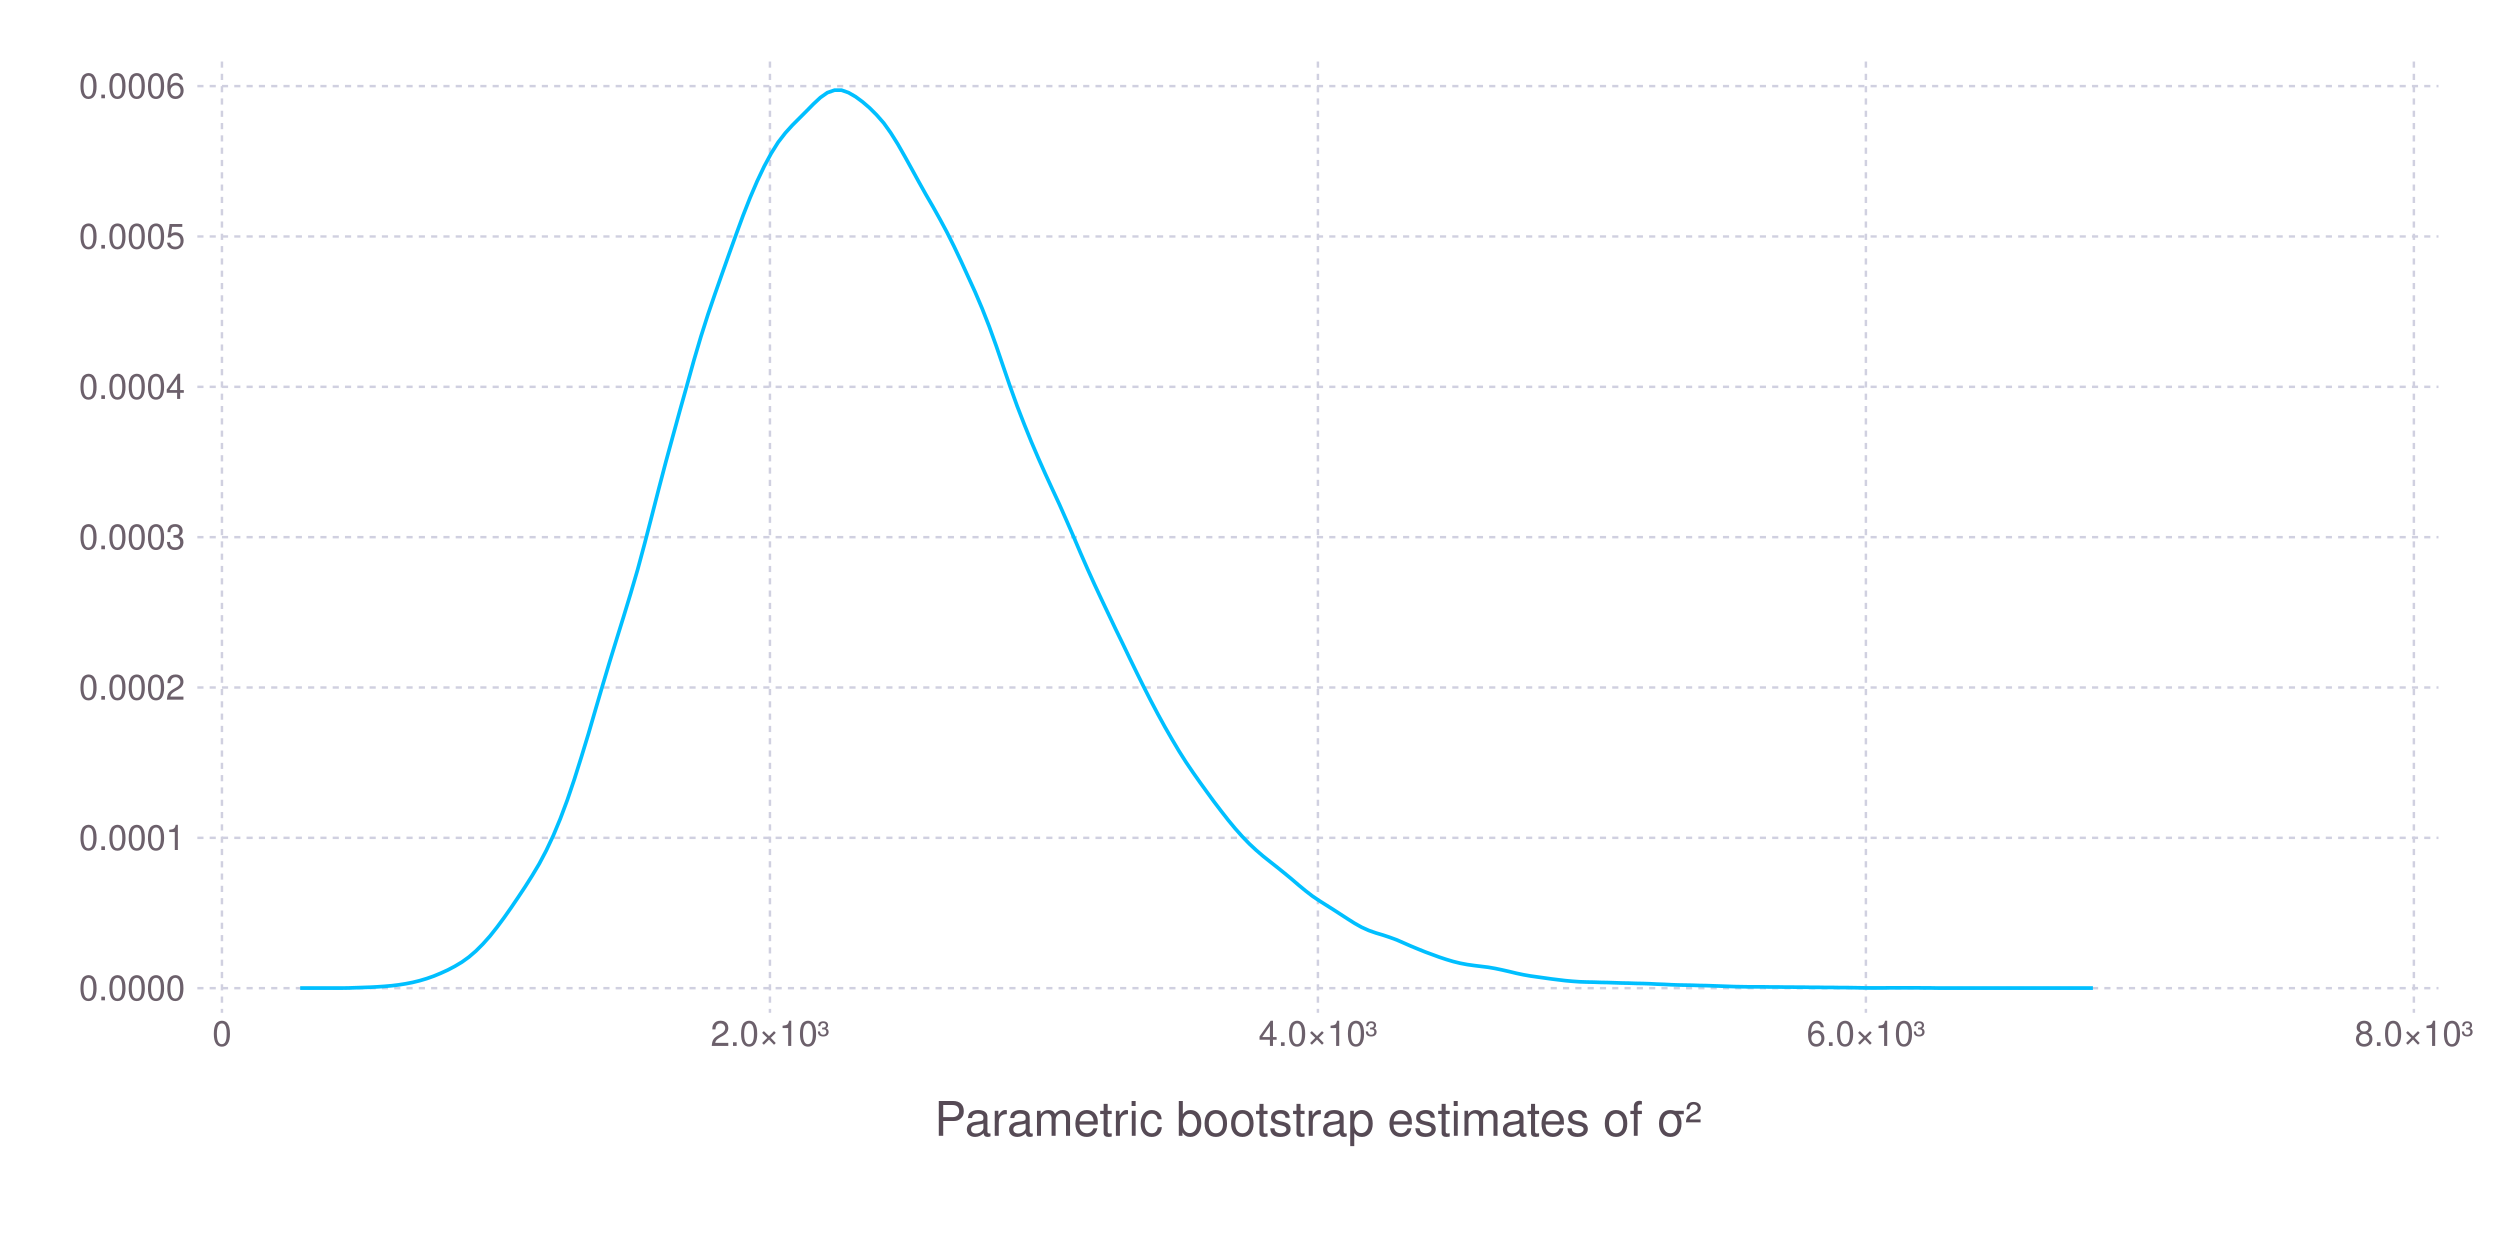
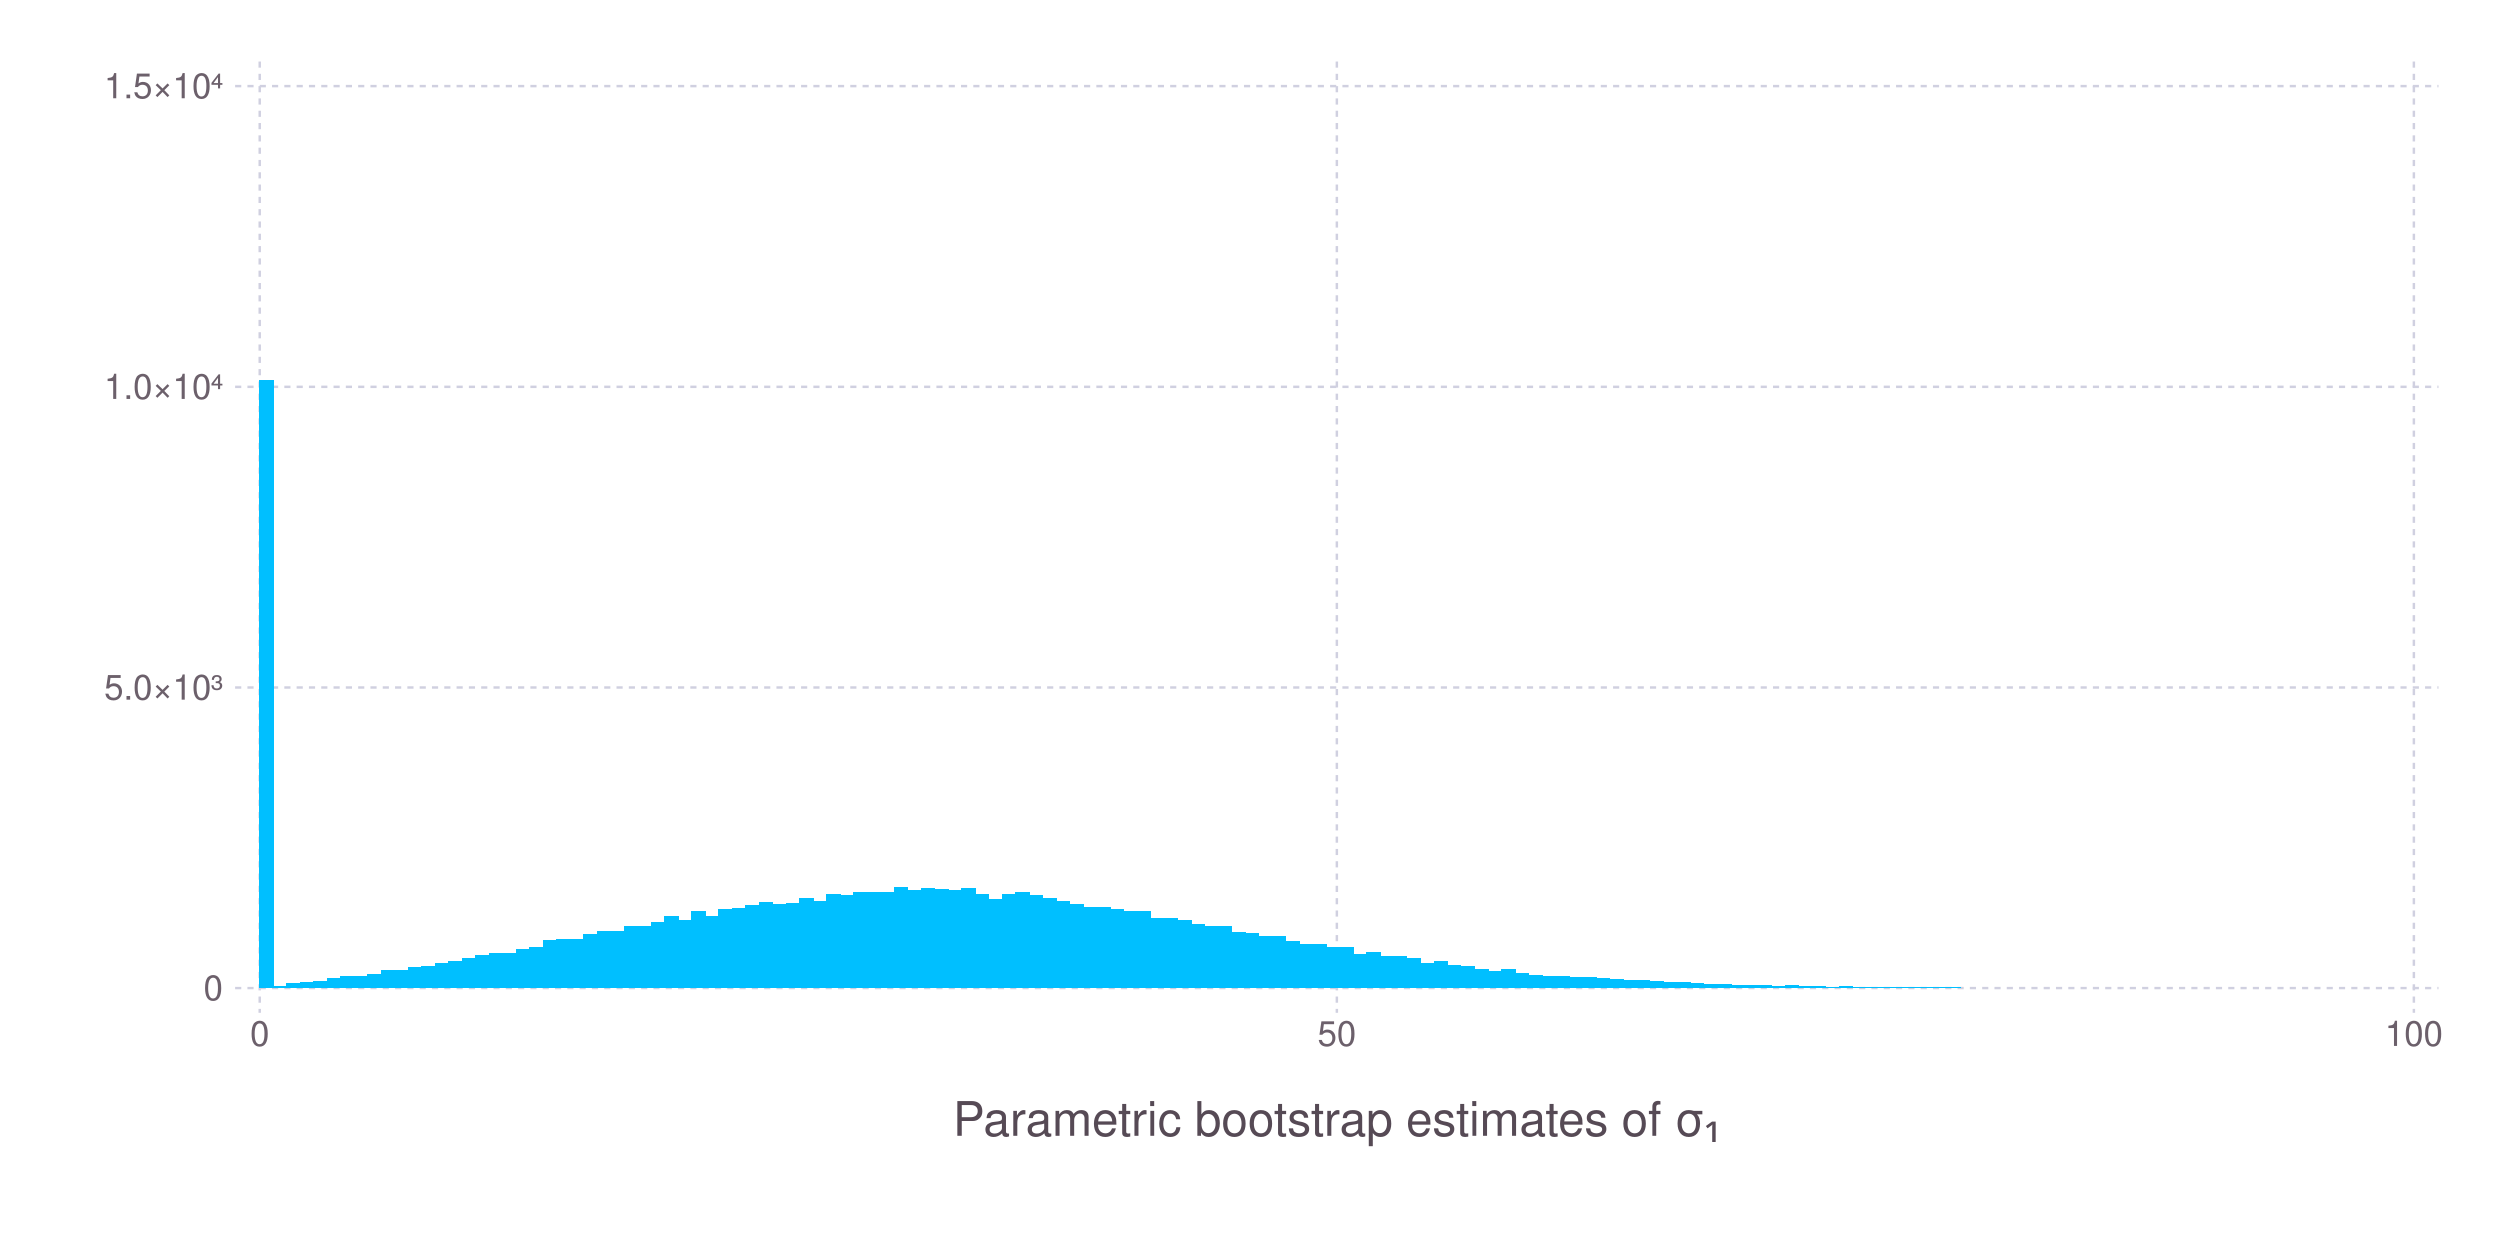
<svg xmlns="http://www.w3.org/2000/svg" version="1.2" width="203.2mm" height="101.6mm" viewBox="0 0 203.2 101.6" stroke="none" fill="#000000" stroke-width="0.3" font-size="3.88">
-   <g class="plotroot xscalable yscalable" id="img-f2b48a63-1">
-     <g font-size="3.88" font-family="'PT Sans','Helvetica Neue','Helvetica',sans-serif" fill="#564A55" stroke="#000000" stroke-opacity="0.000" id="img-f2b48a63-2">
-       <text x="107.12" y="89.99" text-anchor="middle" dy="0.6em">Parametric bootstrap estimates of σ²</text>
+   <g class="plotroot xscalable yscalable" id="img-110109c0-1">
+     <g font-size="3.88" font-family="'PT Sans','Helvetica Neue','Helvetica',sans-serif" fill="#564A55" stroke="#000000" stroke-opacity="0.000" id="img-110109c0-2">
+       <text x="108.66" y="89.99" text-anchor="middle" dy="0.6em">Parametric bootstrap estimates of σ₁</text>
    </g>
-     <g class="guide xlabels" font-size="2.82" font-family="'PT Sans Caption','Helvetica Neue','Helvetica',sans-serif" fill="#6C606B" id="img-f2b48a63-3">
-       <text x="18.04" y="83.32" text-anchor="middle" dy="0.6em">0</text>
-       <text x="62.58" y="83.32" text-anchor="middle" dy="0.6em">2.0×10³</text>
-       <text x="107.12" y="83.32" text-anchor="middle" dy="0.6em">4.0×10³</text>
-       <text x="151.66" y="83.32" text-anchor="middle" dy="0.6em">6.0×10³</text>
-       <text x="196.2" y="83.32" text-anchor="middle" dy="0.6em">8.0×10³</text>
+     <g class="guide xlabels" font-size="2.82" font-family="'PT Sans Caption','Helvetica Neue','Helvetica',sans-serif" fill="#6C606B" id="img-110109c0-3">
+       <text x="21.11" y="83.32" text-anchor="middle" dy="0.6em">0</text>
+       <text x="108.66" y="83.32" text-anchor="middle" dy="0.6em">50</text>
+       <text x="196.2" y="83.32" text-anchor="middle" dy="0.6em">100</text>
    </g>
-     <g clip-path="url(#img-f2b48a63-4)">
-       <g id="img-f2b48a63-5">
-         <g pointer-events="visible" opacity="1" fill="#000000" fill-opacity="0.000" stroke="#000000" stroke-opacity="0.000" class="guide background" id="img-f2b48a63-6">
-           <rect x="16.04" y="5" width="182.16" height="77.32" />
+     <g clip-path="url(#img-110109c0-4)">
+       <g id="img-110109c0-5">
+         <g pointer-events="visible" opacity="1" fill="#000000" fill-opacity="0.000" stroke="#000000" stroke-opacity="0.000" class="guide background" id="img-110109c0-6">
+           <rect x="19.11" y="5" width="179.09" height="77.32" />
        </g>
-         <g class="guide ygridlines xfixed" stroke-dasharray="0.5,0.5" stroke-width="0.2" stroke="#D0D0E0" id="img-f2b48a63-7">
-           <path fill="none" d="M16.04,80.32 L 198.2 80.32" />
-           <path fill="none" d="M16.04,68.1 L 198.2 68.1" />
-           <path fill="none" d="M16.04,55.88 L 198.2 55.88" />
-           <path fill="none" d="M16.04,43.66 L 198.2 43.66" />
-           <path fill="none" d="M16.04,31.44 L 198.2 31.44" />
-           <path fill="none" d="M16.04,19.22 L 198.2 19.22" />
-           <path fill="none" d="M16.04,7 L 198.2 7" />
+         <g class="guide ygridlines xfixed" stroke-dasharray="0.5,0.5" stroke-width="0.2" stroke="#D0D0E0" id="img-110109c0-7">
+           <path fill="none" d="M19.11,80.31 L 198.2 80.31" />
+           <path fill="none" d="M19.11,55.88 L 198.2 55.88" />
+           <path fill="none" d="M19.11,31.44 L 198.2 31.44" />
+           <path fill="none" d="M19.11,7 L 198.2 7" />
        </g>
-         <g class="guide xgridlines yfixed" stroke-dasharray="0.5,0.5" stroke-width="0.2" stroke="#D0D0E0" id="img-f2b48a63-8">
-           <path fill="none" d="M18.04,5 L 18.04 82.32" />
-           <path fill="none" d="M62.58,5 L 62.58 82.32" />
-           <path fill="none" d="M107.12,5 L 107.12 82.32" />
-           <path fill="none" d="M151.66,5 L 151.66 82.32" />
+         <g class="guide xgridlines yfixed" stroke-dasharray="0.5,0.5" stroke-width="0.2" stroke="#D0D0E0" id="img-110109c0-8">
+           <path fill="none" d="M21.11,5 L 21.11 82.32" />
+           <path fill="none" d="M108.66,5 L 108.66 82.32" />
          <path fill="none" d="M196.2,5 L 196.2 82.32" />
        </g>
-         <g class="plotpanel" id="img-f2b48a63-9">
-           <g stroke-width="0.3" fill="#000000" fill-opacity="0.000" class="geometry" stroke-dasharray="none" stroke="#00BFFF" id="img-f2b48a63-10">
-             <path fill="none" d="M24.4,80.31 L 24.97 80.31 25.54 80.31 26.11 80.31 26.68 80.31 27.25 80.31 27.83 80.31 28.4 80.3 28.97 80.28 29.54 80.26 30.11 80.24 30.68 80.21 31.25 80.17 31.83 80.12 32.4 80.05 32.97 79.96 33.54 79.85 34.11 79.71 34.68 79.54 35.25 79.34 35.83 79.1 36.4 78.84 36.97 78.54 37.54 78.2 38.11 77.79 38.68 77.3 39.25 76.73 39.83 76.08 40.4 75.36 40.97 74.59 41.54 73.78 42.11 72.94 42.68 72.08 43.25 71.18 43.83 70.21 44.4 69.13 44.97 67.92 45.54 66.55 46.11 65.03 46.68 63.35 47.25 61.54 47.83 59.64 48.4 57.68 48.97 55.74 49.54 53.83 50.11 51.98 50.68 50.14 51.25 48.27 51.83 46.29 52.4 44.17 52.97 41.97 53.54 39.75 54.11 37.58 54.68 35.49 55.25 33.41 55.83 31.34 56.4 29.29 56.97 27.36 57.54 25.57 58.11 23.9 58.68 22.28 59.25 20.67 59.83 19.06 60.4 17.51 60.97 16.06 61.54 14.73 62.11 13.53 62.68 12.47 63.25 11.56 63.83 10.81 64.4 10.18 64.97 9.61 65.54 9.04 66.11 8.46 66.68 7.93 67.25 7.53 67.83 7.33 68.4 7.33 68.97 7.53 69.54 7.86 70.11 8.28 70.68 8.77 71.25 9.34 71.83 10 72.4 10.8 72.97 11.71 73.54 12.71 74.11 13.74 74.68 14.78 75.25 15.8 75.83 16.8 76.4 17.82 76.97 18.88 77.54 20.02 78.11 21.22 78.68 22.47 79.26 23.74 79.83 25.08 80.4 26.53 80.97 28.11 81.54 29.78 82.11 31.44 82.68 33.02 83.26 34.51 83.83 35.92 84.4 37.25 84.97 38.53 85.54 39.77 86.11 41 86.68 42.29 87.26 43.62 87.83 44.96 88.4 46.26 88.97 47.52 89.54 48.74 90.11 49.94 90.68 51.14 91.26 52.33 91.83 53.52 92.4 54.69 92.97 55.84 93.54 56.96 94.11 58.04 94.68 59.08 95.26 60.09 95.83 61.05 96.4 61.95 96.97 62.79 97.54 63.6 98.11 64.39 98.68 65.17 99.26 65.93 99.83 66.66 100.4 67.35 100.97 67.99 101.54 68.58 102.11 69.11 102.68 69.6 103.26 70.06 103.83 70.51 104.4 70.97 104.97 71.44 105.54 71.93 106.11 72.4 106.68 72.84 107.26 73.23 107.83 73.59 108.4 73.95 108.97 74.32 109.54 74.69 110.11 75.05 110.68 75.37 111.26 75.63 111.83 75.83 112.4 76 112.97 76.19 113.54 76.4 114.11 76.65 114.68 76.9 115.26 77.14 115.83 77.37 116.4 77.58 116.97 77.79 117.54 77.98 118.11 78.15 118.68 78.29 119.26 78.4 119.83 78.48 120.4 78.55 120.97 78.62 121.54 78.72 122.11 78.84 122.68 78.97 123.26 79.11 123.83 79.23 124.4 79.33 124.97 79.41 125.54 79.49 126.11 79.57 126.68 79.64 127.26 79.71 127.83 79.76 128.4 79.8 128.97 79.82 129.54 79.83 130.11 79.85 130.68 79.86 131.26 79.88 131.83 79.9 132.4 79.91 132.97 79.93 133.54 79.94 134.11 79.96 134.68 79.99 135.26 80.01 135.83 80.04 136.4 80.06 136.97 80.07 137.54 80.08 138.11 80.1 138.68 80.11 139.26 80.13 139.83 80.15 140.4 80.17 140.97 80.19 141.54 80.2 142.11 80.21 142.68 80.21 143.26 80.21 143.83 80.22 144.4 80.22 144.97 80.23 145.54 80.23 146.11 80.24 146.68 80.24 147.26 80.25 147.83 80.25 148.4 80.26 148.97 80.26 149.54 80.27 150.11 80.27 150.68 80.28 151.26 80.29 151.83 80.3 152.4 80.3 152.97 80.3 153.54 80.29 154.11 80.29 154.68 80.29 155.26 80.29 155.83 80.29 156.4 80.3 156.97 80.3 157.54 80.31 158.11 80.31 158.68 80.31 159.26 80.31 159.83 80.31 160.4 80.31 160.97 80.31 161.54 80.31 162.11 80.31 162.69 80.31 163.26 80.31 163.83 80.31 164.4 80.31 164.97 80.31 165.54 80.31 166.11 80.31 166.69 80.31 167.26 80.31 167.83 80.31 168.4 80.31 168.97 80.31 169.54 80.31 170.11 80.31" />
+         <g class="plotpanel" id="img-110109c0-9">
+           <g shape-rendering="crispEdges" stroke-width="0.3" id="img-110109c0-10">
+             <g stroke="#000000" stroke-opacity="0.000" class="geometry" fill="#00BFFF" id="img-110109c0-11">
+               <rect x="21.09" y="30.91" width="1.15" height="49.4" />
+               <rect x="22.19" y="80.12" width="1.15" height="0.19" />
+               <rect x="23.28" y="79.91" width="1.15" height="0.4" />
+               <rect x="24.38" y="79.84" width="1.15" height="0.48" />
+               <rect x="25.48" y="79.7" width="1.15" height="0.61" />
+               <rect x="26.57" y="79.53" width="1.15" height="0.79" />
+               <rect x="27.67" y="79.35" width="1.15" height="0.96" />
+               <rect x="28.77" y="79.3" width="1.15" height="1.02" />
+               <rect x="29.87" y="79.14" width="1.15" height="1.18" />
+               <rect x="30.96" y="78.82" width="1.15" height="1.5" />
+               <rect x="32.06" y="78.83" width="1.15" height="1.49" />
+               <rect x="33.16" y="78.6" width="1.15" height="1.71" />
+               <rect x="34.25" y="78.51" width="1.15" height="1.81" />
+               <rect x="35.35" y="78.26" width="1.15" height="2.06" />
+               <rect x="36.45" y="78.13" width="1.15" height="2.19" />
+               <rect x="37.55" y="77.86" width="1.15" height="2.46" />
+               <rect x="38.64" y="77.61" width="1.15" height="2.71" />
+               <rect x="39.74" y="77.45" width="1.15" height="2.86" />
+               <rect x="40.84" y="77.45" width="1.15" height="2.87" />
+               <rect x="41.94" y="77.11" width="1.15" height="3.2" />
+               <rect x="43.03" y="76.97" width="1.15" height="3.34" />
+               <rect x="44.13" y="76.41" width="1.15" height="3.91" />
+               <rect x="45.23" y="76.35" width="1.15" height="3.97" />
+               <rect x="46.32" y="76.34" width="1.15" height="3.98" />
+               <rect x="47.42" y="75.93" width="1.15" height="4.39" />
+               <rect x="48.52" y="75.69" width="1.15" height="4.63" />
+               <rect x="49.62" y="75.65" width="1.15" height="4.67" />
+               <rect x="50.71" y="75.23" width="1.15" height="5.09" />
+               <rect x="51.81" y="75.24" width="1.15" height="5.07" />
+               <rect x="52.91" y="74.93" width="1.15" height="5.38" />
+               <rect x="54" y="74.49" width="1.15" height="5.82" />
+               <rect x="55.1" y="74.79" width="1.15" height="5.53" />
+               <rect x="56.2" y="74.05" width="1.15" height="6.27" />
+               <rect x="57.3" y="74.42" width="1.15" height="5.89" />
+               <rect x="58.39" y="73.85" width="1.15" height="6.46" />
+               <rect x="59.49" y="73.84" width="1.15" height="6.48" />
+               <rect x="60.59" y="73.57" width="1.15" height="6.75" />
+               <rect x="61.69" y="73.35" width="1.15" height="6.96" />
+               <rect x="62.78" y="73.51" width="1.15" height="6.8" />
+               <rect x="63.88" y="73.36" width="1.15" height="6.96" />
+               <rect x="64.98" y="72.98" width="1.15" height="7.34" />
+               <rect x="66.07" y="73.2" width="1.15" height="7.11" />
+               <rect x="67.17" y="72.66" width="1.15" height="7.65" />
+               <rect x="68.27" y="72.76" width="1.15" height="7.56" />
+               <rect x="69.37" y="72.52" width="1.15" height="7.8" />
+               <rect x="70.46" y="72.47" width="1.15" height="7.84" />
+               <rect x="71.56" y="72.54" width="1.15" height="7.77" />
+               <rect x="72.66" y="72.12" width="1.15" height="8.2" />
+               <rect x="73.75" y="72.34" width="1.15" height="7.98" />
+               <rect x="74.85" y="72.15" width="1.15" height="8.16" />
+               <rect x="75.95" y="72.27" width="1.15" height="8.05" />
+               <rect x="77.05" y="72.38" width="1.15" height="7.94" />
+               <rect x="78.14" y="72.16" width="1.15" height="8.16" />
+               <rect x="79.24" y="72.63" width="1.15" height="7.68" />
+               <rect x="80.34" y="73.06" width="1.15" height="7.25" />
+               <rect x="81.44" y="72.63" width="1.15" height="7.69" />
+               <rect x="82.53" y="72.47" width="1.15" height="7.84" />
+               <rect x="83.63" y="72.78" width="1.15" height="7.54" />
+               <rect x="84.73" y="73.03" width="1.15" height="7.28" />
+               <rect x="85.82" y="73.26" width="1.15" height="7.05" />
+               <rect x="86.92" y="73.48" width="1.15" height="6.84" />
+               <rect x="88.02" y="73.74" width="1.15" height="6.58" />
+               <rect x="89.12" y="73.69" width="1.15" height="6.63" />
+               <rect x="90.21" y="73.86" width="1.15" height="6.45" />
+               <rect x="91.31" y="74.07" width="1.15" height="6.25" />
+               <rect x="92.41" y="74.01" width="1.15" height="6.31" />
+               <rect x="93.5" y="74.6" width="1.15" height="5.72" />
+               <rect x="94.6" y="74.61" width="1.15" height="5.7" />
+               <rect x="95.7" y="74.75" width="1.15" height="5.56" />
+               <rect x="96.8" y="75.1" width="1.15" height="5.22" />
+               <rect x="97.89" y="75.29" width="1.15" height="5.02" />
+               <rect x="98.99" y="75.3" width="1.15" height="5.01" />
+               <rect x="100.09" y="75.75" width="1.15" height="4.57" />
+               <rect x="101.19" y="75.85" width="1.15" height="4.47" />
+               <rect x="102.28" y="76.04" width="1.15" height="4.27" />
+               <rect x="103.38" y="76.08" width="1.15" height="4.23" />
+               <rect x="104.48" y="76.52" width="1.15" height="3.8" />
+               <rect x="105.57" y="76.7" width="1.15" height="3.61" />
+               <rect x="106.67" y="76.76" width="1.15" height="3.56" />
+               <rect x="107.77" y="76.96" width="1.15" height="3.36" />
+               <rect x="108.87" y="76.97" width="1.15" height="3.34" />
+               <rect x="109.96" y="77.52" width="1.15" height="2.8" />
+               <rect x="111.06" y="77.37" width="1.15" height="2.94" />
+               <rect x="112.16" y="77.69" width="1.15" height="2.63" />
+               <rect x="113.25" y="77.69" width="1.15" height="2.62" />
+               <rect x="114.35" y="77.89" width="1.15" height="2.43" />
+               <rect x="115.45" y="78.25" width="1.15" height="2.06" />
+               <rect x="116.55" y="78.15" width="1.15" height="2.17" />
+               <rect x="117.64" y="78.46" width="1.15" height="1.86" />
+               <rect x="118.74" y="78.49" width="1.15" height="1.83" />
+               <rect x="119.84" y="78.8" width="1.15" height="1.51" />
+               <rect x="120.94" y="78.91" width="1.15" height="1.41" />
+               <rect x="122.03" y="78.79" width="1.15" height="1.53" />
+               <rect x="123.13" y="79.07" width="1.15" height="1.24" />
+               <rect x="124.23" y="79.23" width="1.15" height="1.08" />
+               <rect x="125.32" y="79.3" width="1.15" height="1.01" />
+               <rect x="126.42" y="79.36" width="1.15" height="0.95" />
+               <rect x="127.52" y="79.41" width="1.15" height="0.9" />
+               <rect x="128.62" y="79.44" width="1.15" height="0.87" />
+               <rect x="129.71" y="79.52" width="1.15" height="0.8" />
+               <rect x="130.81" y="79.57" width="1.15" height="0.74" />
+               <rect x="131.91" y="79.64" width="1.15" height="0.67" />
+               <rect x="133" y="79.69" width="1.15" height="0.62" />
+               <rect x="134.1" y="79.77" width="1.15" height="0.54" />
+               <rect x="135.2" y="79.83" width="1.15" height="0.49" />
+               <rect x="136.3" y="79.81" width="1.15" height="0.5" />
+               <rect x="137.39" y="79.89" width="1.15" height="0.43" />
+               <rect x="138.49" y="79.96" width="1.15" height="0.36" />
+               <rect x="139.59" y="79.99" width="1.15" height="0.33" />
+               <rect x="140.69" y="80.03" width="1.15" height="0.28" />
+               <rect x="141.78" y="80.06" width="1.15" height="0.25" />
+               <rect x="142.88" y="80.03" width="1.15" height="0.28" />
+               <rect x="143.98" y="80.12" width="1.15" height="0.2" />
+               <rect x="145.07" y="80.1" width="1.15" height="0.22" />
+               <rect x="146.17" y="80.11" width="1.15" height="0.2" />
+               <rect x="147.27" y="80.15" width="1.15" height="0.17" />
+               <rect x="148.37" y="80.19" width="1.15" height="0.12" />
+               <rect x="149.46" y="80.18" width="1.15" height="0.14" />
+               <rect x="150.56" y="80.22" width="1.15" height="0.09" />
+               <rect x="151.66" y="80.19" width="1.15" height="0.12" />
+               <rect x="152.75" y="80.22" width="1.15" height="0.09" />
+               <rect x="153.85" y="80.22" width="1.15" height="0.09" />
+               <rect x="154.95" y="80.24" width="1.15" height="0.08" />
+               <rect x="156.05" y="80.23" width="1.15" height="0.09" />
+               <rect x="157.14" y="80.26" width="1.15" height="0.06" />
+               <rect x="158.24" y="80.26" width="1.15" height="0.06" />
+               <rect x="159.34" y="80.3" width="1.15" height="0.02" />
+               <rect x="160.44" y="80.3" width="1.15" height="0.02" />
+               <rect x="161.53" y="80.27" width="1.15" height="0.04" />
+               <rect x="162.63" y="80.28" width="1.15" height="0.03" />
+               <rect x="163.73" y="80.3" width="1.15" height="0.02" />
+               <rect x="164.82" y="80.31" width="1.15" height="0.01" />
+               <rect x="165.92" y="80.3" width="1.15" height="0.01" />
+               <rect x="167.02" y="80.3" width="1.15" height="0.02" />
+               <rect x="168.12" y="80.31" width="1.15" height="0.01" />
+               <rect x="169.21" y="80.3" width="1.15" height="0.02" />
+               <rect x="170.31" y="80.3" width="1.15" height="0.01" />
+               <rect x="171.41" y="80.3" width="1.15" height="0.01" />
+               <rect x="172.5" y="80.31" width="1.15" height="0.01" />
+               <rect x="173.6" y="80.31" width="1.15" height="0.01" />
+               <rect x="174.7" y="80.3" width="1.15" height="0.01" />
+               <rect x="175.8" y="80.31" width="1.15" height="0.01" />
+               <rect x="176.89" y="80.31" width="1.15" height="0.01" />
+               <rect x="177.99" y="80.31" width="1.15" height="0.01" />
+               <rect x="179.09" y="80.31" width="1.15" height="0.01" />
+               <rect x="180.19" y="80.31" width="1.15" height="0.01" />
+               <rect x="181.28" y="80.31" width="1.15" height="0.01" />
+               <rect x="182.38" y="80.31" width="1.15" height="0.01" />
+               <rect x="183.48" y="80.31" width="1.15" height="0.01" />
+               <rect x="184.57" y="80.31" width="1.15" height="0.01" />
+             </g>
          </g>
        </g>
      </g>
    </g>
-     <g class="guide ylabels" font-size="2.82" font-family="'PT Sans Caption','Helvetica Neue','Helvetica',sans-serif" fill="#6C606B" id="img-f2b48a63-11">
-       <text x="15.04" y="80.32" text-anchor="end" dy="0.35em">0.0000</text>
-       <text x="15.04" y="68.1" text-anchor="end" dy="0.35em">0.0001</text>
-       <text x="15.04" y="55.88" text-anchor="end" dy="0.35em">0.0002</text>
-       <text x="15.04" y="43.66" text-anchor="end" dy="0.35em">0.0003</text>
-       <text x="15.04" y="31.44" text-anchor="end" dy="0.35em">0.0004</text>
-       <text x="15.04" y="19.22" text-anchor="end" dy="0.35em">0.0005</text>
-       <text x="15.04" y="7" text-anchor="end" dy="0.35em">0.0006</text>
+     <g class="guide ylabels" font-size="2.82" font-family="'PT Sans Caption','Helvetica Neue','Helvetica',sans-serif" fill="#6C606B" id="img-110109c0-12">
+       <text x="18.11" y="80.31" text-anchor="end" dy="0.35em">0</text>
+       <text x="18.11" y="55.88" text-anchor="end" dy="0.35em">5.0×10³</text>
+       <text x="18.11" y="31.44" text-anchor="end" dy="0.35em">1.0×10⁴</text>
+       <text x="18.11" y="7" text-anchor="end" dy="0.35em">1.5×10⁴</text>
    </g>
  </g>
  <defs>
-     <clipPath id="img-f2b48a63-4">
-       <path d="M16.04,5 L 198.2 5 198.2 82.32 16.04 82.32" />
+     <clipPath id="img-110109c0-4">
+       <path d="M19.11,5 L 198.2 5 198.2 82.32 19.11 82.32" />
    </clipPath>
  </defs>
</svg>
